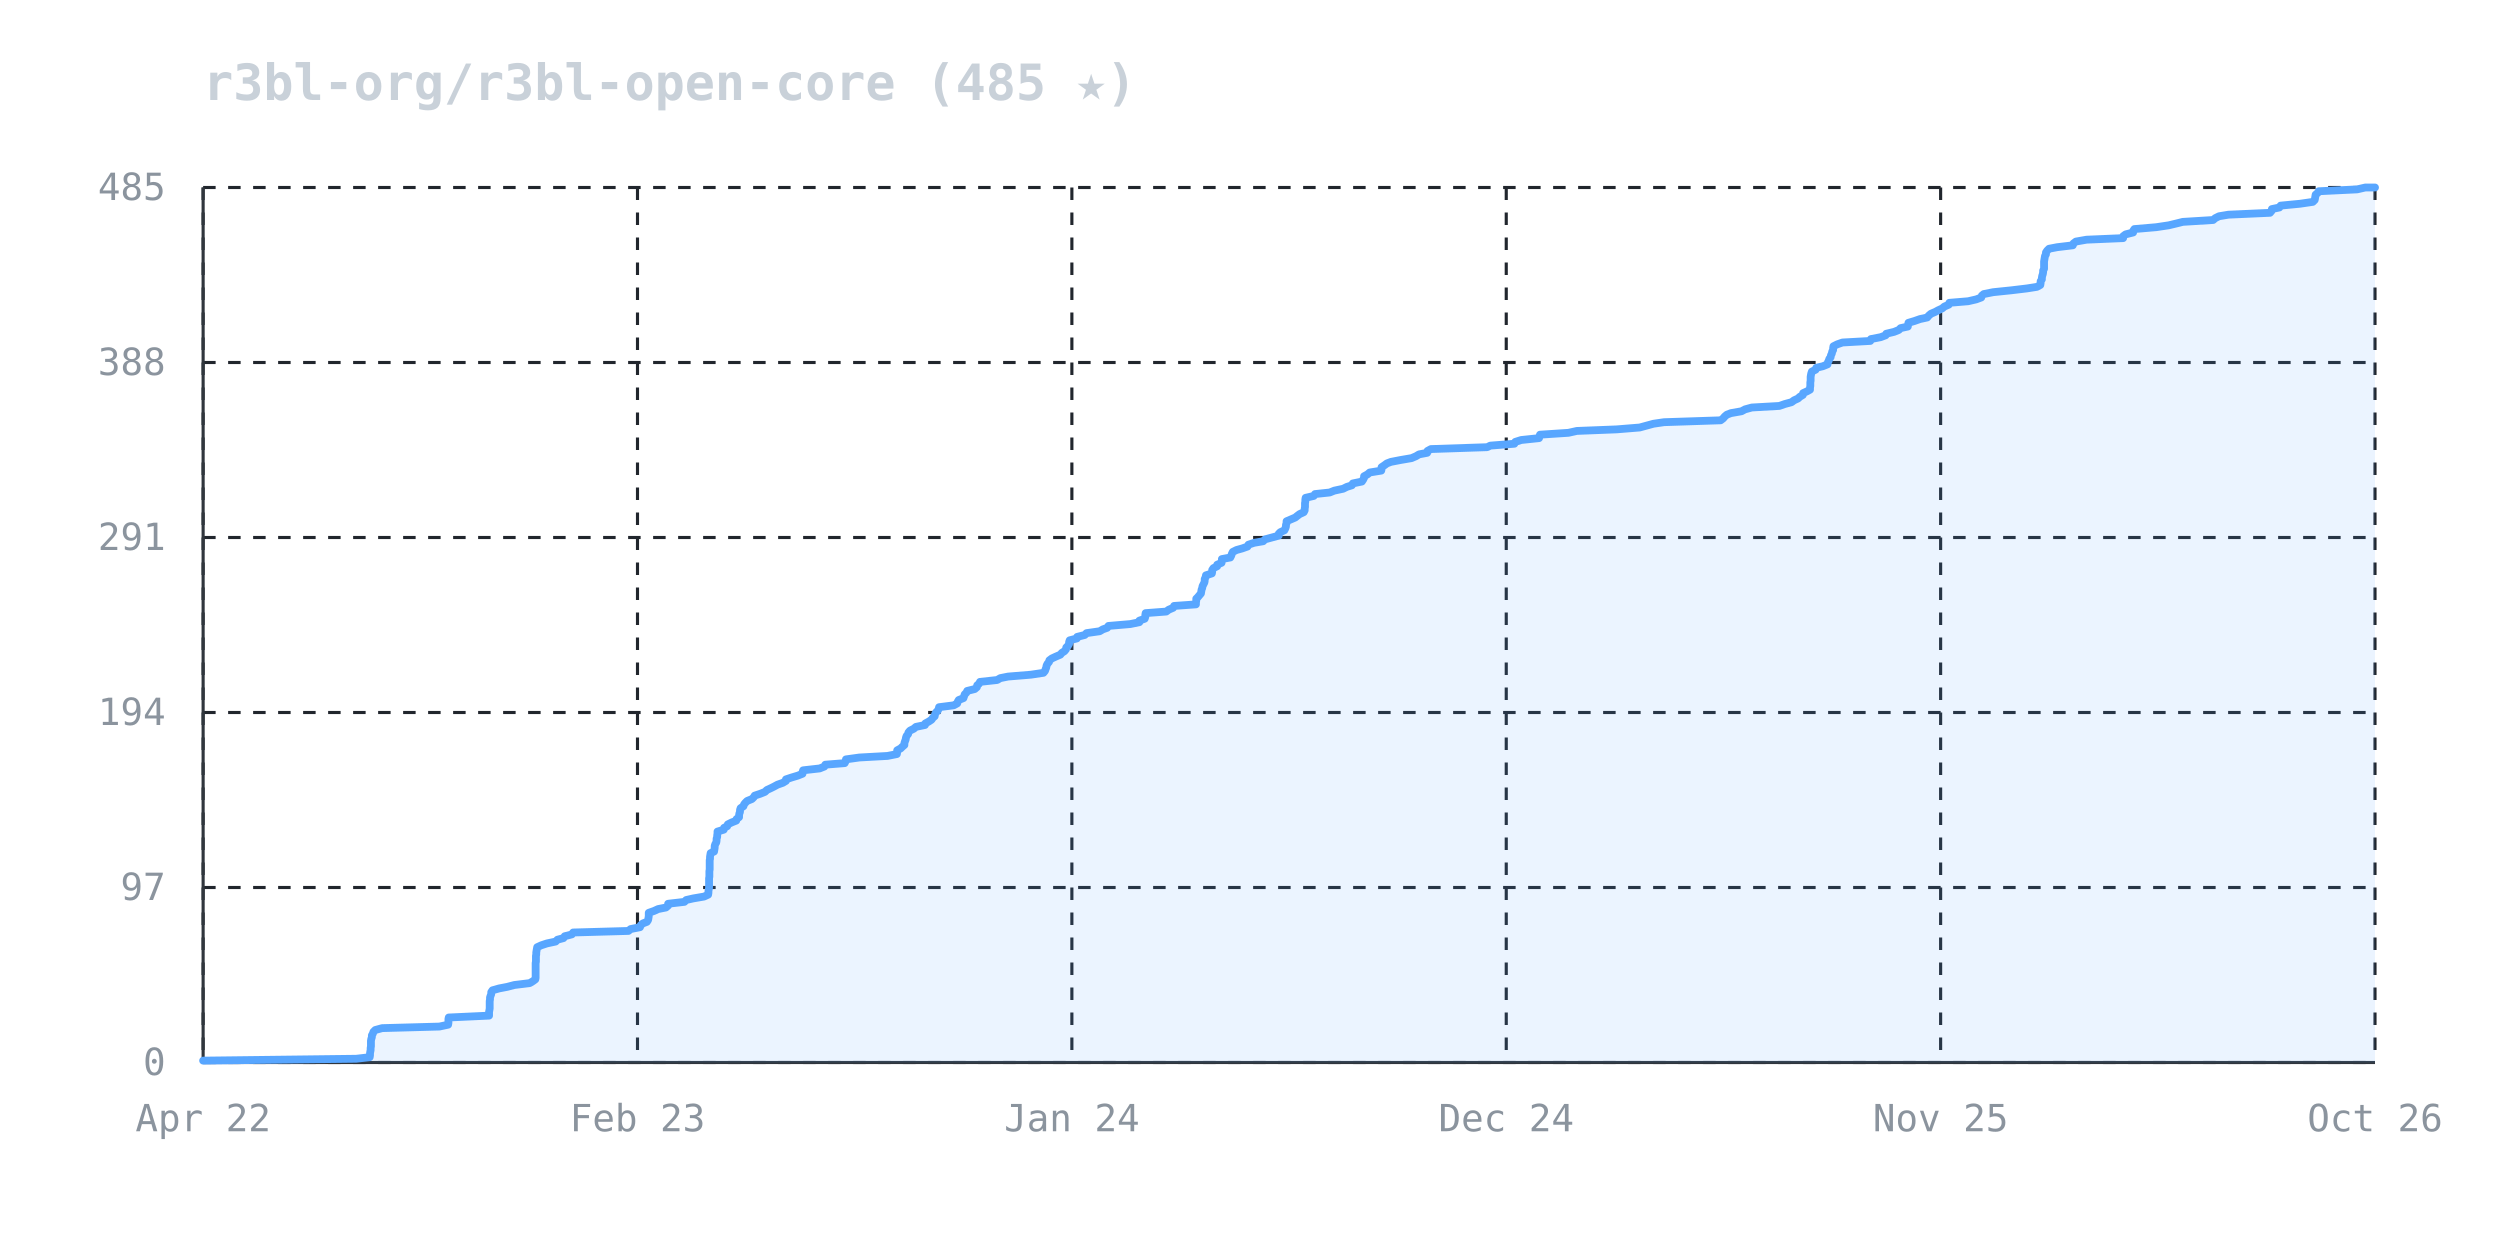
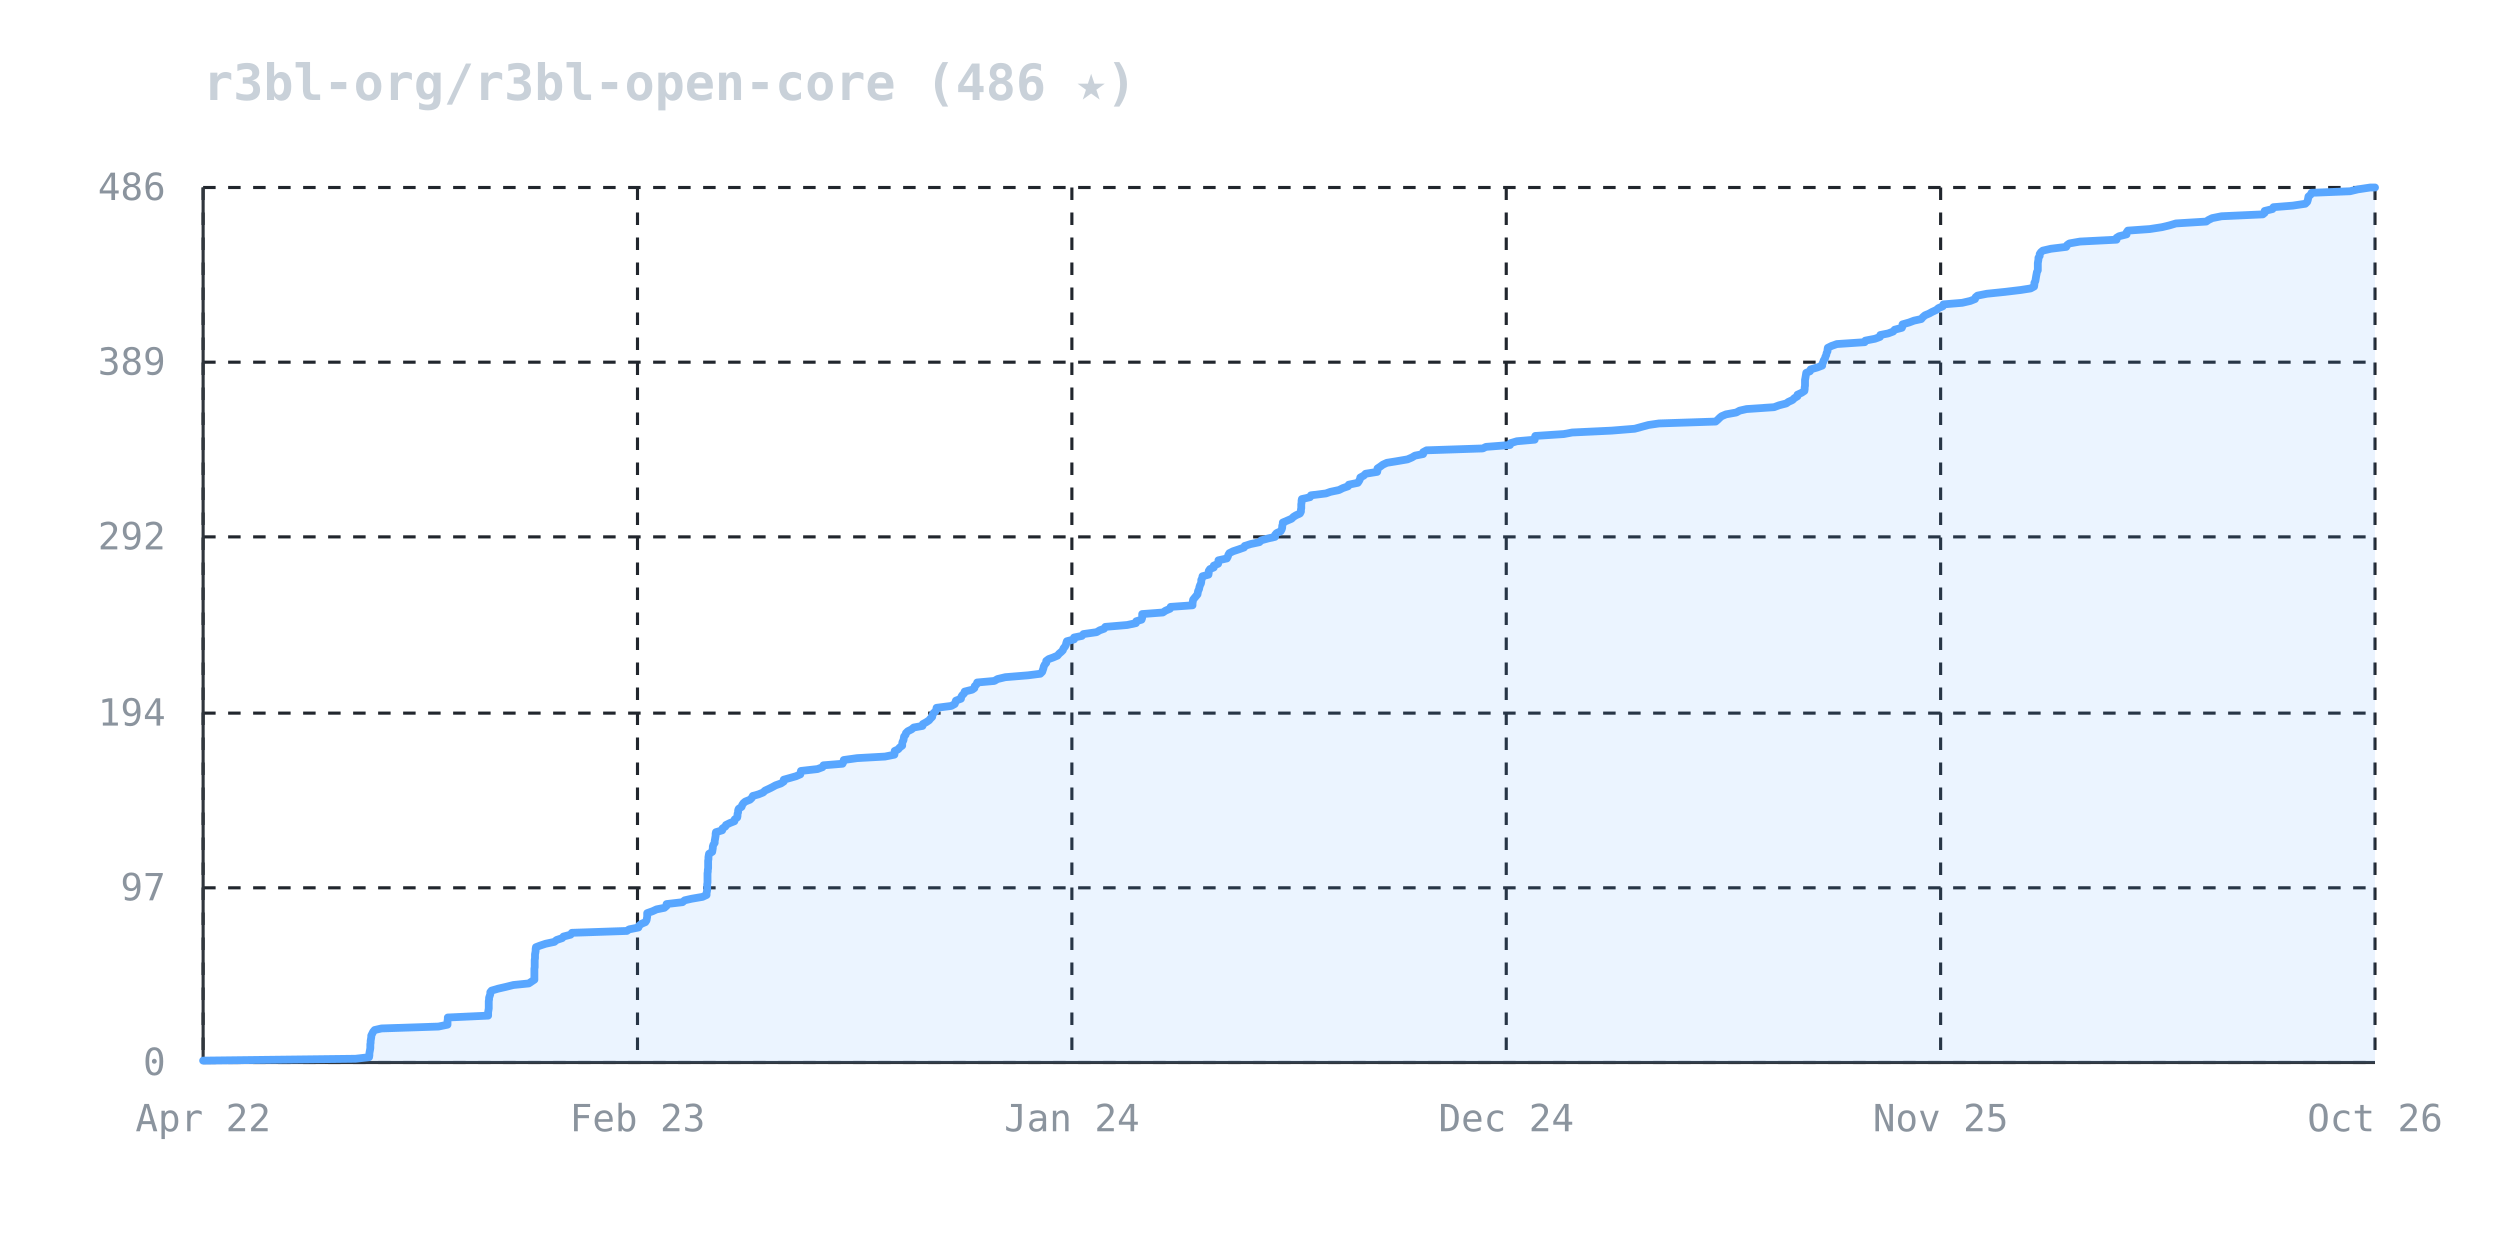
<svg xmlns="http://www.w3.org/2000/svg" viewBox="0 0 800 400" width="100%" height="100%" style="background-color: #0d1117; font-family: Iosevka, 'JetBrains Mono', 'Fira Code', 'Cascadia Code', ui-monospace, SFMono-Regular, Menlo, Monaco, Consolas, monospace;">
  <style>
    .title { fill: #c9d1d9; font-size: 16px; font-weight: 600; font-family: Iosevka, 'JetBrains Mono', 'Fira Code', 'Cascadia Code', ui-monospace, SFMono-Regular, Menlo, Monaco, Consolas, monospace; }
    .axis-line { stroke: #30363d; stroke-width: 1; }
    .line-path { fill: none; stroke: #58a6ff; stroke-width: 2.5; stroke-linejoin: round; stroke-linecap: round; }
    .area-path { fill: #58a6ff; fill-opacity: 0.12; }
  </style>
-   <text x="65" y="32" class="title">r3bl-org/r3bl-open-core (485 ★)</text>
+   <text x="65" y="32" class="title">r3bl-org/r3bl-open-core (486 ★)</text>
  <g id="grid">
    <line x1="65" y1="340.0" x2="760" y2="340.0" stroke="#21262d" stroke-dasharray="4,4" />
    <text x="53" y="344.0" fill="#8b949e" font-size="12" text-anchor="end" font-family="Iosevka, 'JetBrains Mono', 'Fira Code', 'Cascadia Code', ui-monospace, SFMono-Regular, Menlo, Monaco, Consolas, monospace">0</text>
-     <line x1="65" y1="284.0" x2="760" y2="284.0" stroke="#21262d" stroke-dasharray="4,4" />
-     <text x="53" y="288.0" fill="#8b949e" font-size="12" text-anchor="end" font-family="Iosevka, 'JetBrains Mono', 'Fira Code', 'Cascadia Code', ui-monospace, SFMono-Regular, Menlo, Monaco, Consolas, monospace">97</text>
-     <line x1="65" y1="228.0" x2="760" y2="228.0" stroke="#21262d" stroke-dasharray="4,4" />
-     <text x="53" y="232.0" fill="#8b949e" font-size="12" text-anchor="end" font-family="Iosevka, 'JetBrains Mono', 'Fira Code', 'Cascadia Code', ui-monospace, SFMono-Regular, Menlo, Monaco, Consolas, monospace">194</text>
-     <line x1="65" y1="172.0" x2="760" y2="172.0" stroke="#21262d" stroke-dasharray="4,4" />
-     <text x="53" y="176.0" fill="#8b949e" font-size="12" text-anchor="end" font-family="Iosevka, 'JetBrains Mono', 'Fira Code', 'Cascadia Code', ui-monospace, SFMono-Regular, Menlo, Monaco, Consolas, monospace">291</text>
-     <line x1="65" y1="116.0" x2="760" y2="116.0" stroke="#21262d" stroke-dasharray="4,4" />
-     <text x="53" y="120.0" fill="#8b949e" font-size="12" text-anchor="end" font-family="Iosevka, 'JetBrains Mono', 'Fira Code', 'Cascadia Code', ui-monospace, SFMono-Regular, Menlo, Monaco, Consolas, monospace">388</text>
+     <line x1="65" y1="284.1" x2="760" y2="284.1" stroke="#21262d" stroke-dasharray="4,4" />
+     <text x="53" y="288.1" fill="#8b949e" font-size="12" text-anchor="end" font-family="Iosevka, 'JetBrains Mono', 'Fira Code', 'Cascadia Code', ui-monospace, SFMono-Regular, Menlo, Monaco, Consolas, monospace">97</text>
+     <line x1="65" y1="228.2" x2="760" y2="228.2" stroke="#21262d" stroke-dasharray="4,4" />
+     <text x="53" y="232.2" fill="#8b949e" font-size="12" text-anchor="end" font-family="Iosevka, 'JetBrains Mono', 'Fira Code', 'Cascadia Code', ui-monospace, SFMono-Regular, Menlo, Monaco, Consolas, monospace">194</text>
+     <line x1="65" y1="171.8" x2="760" y2="171.8" stroke="#21262d" stroke-dasharray="4,4" />
+     <text x="53" y="175.8" fill="#8b949e" font-size="12" text-anchor="end" font-family="Iosevka, 'JetBrains Mono', 'Fira Code', 'Cascadia Code', ui-monospace, SFMono-Regular, Menlo, Monaco, Consolas, monospace">292</text>
+     <line x1="65" y1="115.9" x2="760" y2="115.9" stroke="#21262d" stroke-dasharray="4,4" />
+     <text x="53" y="119.9" fill="#8b949e" font-size="12" text-anchor="end" font-family="Iosevka, 'JetBrains Mono', 'Fira Code', 'Cascadia Code', ui-monospace, SFMono-Regular, Menlo, Monaco, Consolas, monospace">389</text>
    <line x1="65" y1="60.0" x2="760" y2="60.0" stroke="#21262d" stroke-dasharray="4,4" />
-     <text x="53" y="64.0" fill="#8b949e" font-size="12" text-anchor="end" font-family="Iosevka, 'JetBrains Mono', 'Fira Code', 'Cascadia Code', ui-monospace, SFMono-Regular, Menlo, Monaco, Consolas, monospace">485</text>
+     <text x="53" y="64.0" fill="#8b949e" font-size="12" text-anchor="end" font-family="Iosevka, 'JetBrains Mono', 'Fira Code', 'Cascadia Code', ui-monospace, SFMono-Regular, Menlo, Monaco, Consolas, monospace">486</text>
    <line x1="65.0" y1="60" x2="65.0" y2="340" stroke="#21262d" stroke-dasharray="4,4" />
    <text x="65.0" y="362.0" fill="#8b949e" font-size="12" text-anchor="middle" font-family="Iosevka, 'JetBrains Mono', 'Fira Code', 'Cascadia Code', ui-monospace, SFMono-Regular, Menlo, Monaco, Consolas, monospace">Apr 22</text>
    <line x1="204.0" y1="60" x2="204.0" y2="340" stroke="#21262d" stroke-dasharray="4,4" />
    <text x="204.0" y="362.0" fill="#8b949e" font-size="12" text-anchor="middle" font-family="Iosevka, 'JetBrains Mono', 'Fira Code', 'Cascadia Code', ui-monospace, SFMono-Regular, Menlo, Monaco, Consolas, monospace">Feb 23</text>
    <line x1="343.0" y1="60" x2="343.0" y2="340" stroke="#21262d" stroke-dasharray="4,4" />
    <text x="343.0" y="362.0" fill="#8b949e" font-size="12" text-anchor="middle" font-family="Iosevka, 'JetBrains Mono', 'Fira Code', 'Cascadia Code', ui-monospace, SFMono-Regular, Menlo, Monaco, Consolas, monospace">Jan 24</text>
    <line x1="482.0" y1="60" x2="482.0" y2="340" stroke="#21262d" stroke-dasharray="4,4" />
    <text x="482.0" y="362.0" fill="#8b949e" font-size="12" text-anchor="middle" font-family="Iosevka, 'JetBrains Mono', 'Fira Code', 'Cascadia Code', ui-monospace, SFMono-Regular, Menlo, Monaco, Consolas, monospace">Dec 24</text>
    <line x1="621.0" y1="60" x2="621.0" y2="340" stroke="#21262d" stroke-dasharray="4,4" />
    <text x="621.0" y="362.0" fill="#8b949e" font-size="12" text-anchor="middle" font-family="Iosevka, 'JetBrains Mono', 'Fira Code', 'Cascadia Code', ui-monospace, SFMono-Regular, Menlo, Monaco, Consolas, monospace">Nov 25</text>
    <line x1="760.0" y1="60" x2="760.0" y2="340" stroke="#21262d" stroke-dasharray="4,4" />
    <text x="760.0" y="362.0" fill="#8b949e" font-size="12" text-anchor="middle" font-family="Iosevka, 'JetBrains Mono', 'Fira Code', 'Cascadia Code', ui-monospace, SFMono-Regular, Menlo, Monaco, Consolas, monospace">Oct 26</text>
  </g>
  <line x1="65" y1="340" x2="760" y2="340" class="axis-line" />
  <line x1="65" y1="60" x2="65" y2="340" class="axis-line" />
-   <polygon points="65.0,340.0 65.0,339.4 114.0,338.8 118.3,338.3 118.4,337.7 118.4,337.1 118.5,336.5 118.6,336.0 118.6,335.4 118.7,334.8 118.7,334.2 118.7,333.6 118.7,333.1 118.8,332.5 119.0,331.9 119.0,331.3 119.3,330.8 119.5,330.2 120.1,329.6 122.3,329.0 140.6,328.5 143.4,327.9 143.5,327.3 143.5,326.7 143.5,326.1 143.6,325.6 156.5,325.0 156.5,324.4 156.5,323.8 156.6,323.3 156.7,322.7 156.7,322.1 156.7,321.5 156.7,320.9 156.7,320.4 156.8,319.8 156.8,319.2 157.0,318.6 157.2,318.1 157.2,317.5 157.6,316.9 159.7,316.3 162.3,315.8 164.6,315.2 169.5,314.6 170.5,314.0 171.3,313.4 171.4,312.9 171.4,312.3 171.4,311.7 171.4,311.1 171.4,310.6 171.4,310.0 171.4,309.4 171.4,308.8 171.4,308.2 171.5,307.7 171.5,307.1 171.5,306.5 171.5,305.9 171.6,305.4 171.6,304.8 171.7,304.2 171.8,303.6 171.9,303.1 173.2,302.5 175.0,301.9 177.8,301.3 178.4,300.7 180.3,300.2 180.7,299.6 183.0,299.0 183.4,298.4 201.1,297.9 201.8,297.3 204.8,296.7 205.0,296.1 205.7,295.5 207.0,295.0 207.4,294.4 207.5,293.8 207.6,293.2 207.6,292.7 207.6,292.1 209.3,291.5 210.6,290.9 213.1,290.4 213.8,289.8 213.8,289.2 219.0,288.6 219.6,288.0 221.8,287.5 225.3,286.9 226.6,286.3 226.7,285.7 226.7,285.2 226.8,284.6 226.9,284.0 226.9,283.4 226.9,282.8 226.9,282.3 226.9,281.7 226.9,281.1 227.0,280.5 227.0,280.0 227.0,279.4 227.0,278.8 227.1,278.2 227.1,277.6 227.1,277.1 227.1,276.5 227.1,275.9 227.1,275.3 227.2,274.8 227.2,274.2 227.3,273.6 227.4,273.0 228.5,272.5 228.6,271.9 228.7,271.3 228.7,270.7 228.9,270.1 229.2,269.6 229.3,269.0 229.3,268.4 229.5,267.8 229.5,267.3 229.6,266.7 229.6,266.1 231.6,265.5 231.7,264.9 232.7,264.4 232.9,263.8 234.1,263.2 235.6,262.6 235.7,262.1 236.5,261.5 236.5,260.9 236.6,260.3 236.8,259.8 236.8,259.2 237.0,258.6 237.9,258.0 238.1,257.4 238.5,256.9 239.1,256.3 240.6,255.7 241.2,255.1 241.5,254.6 243.3,254.0 244.8,253.4 245.4,252.8 246.7,252.2 247.7,251.7 248.8,251.1 250.5,250.5 251.5,249.9 251.5,249.4 253.3,248.8 255.3,248.2 256.8,247.6 256.8,247.1 257.0,246.5 262.3,245.9 263.8,245.3 264.1,244.7 270.3,244.2 270.6,243.6 270.7,243.0 275.0,242.4 284.0,241.9 287.0,241.3 287.1,240.7 287.1,240.1 288.2,239.5 288.7,239.0 289.4,238.4 289.4,237.8 289.6,237.2 289.8,236.7 289.9,236.1 290.1,235.5 290.6,234.9 290.7,234.4 291.2,233.8 292.4,233.2 293.1,232.6 296.0,232.0 296.1,231.5 297.2,230.9 298.1,230.3 298.5,229.7 299.1,229.2 299.2,228.6 299.5,228.0 300.1,227.4 300.4,226.8 300.5,226.3 305.2,225.7 306.3,225.1 306.5,224.5 306.8,224.0 308.3,223.4 308.5,222.8 308.7,222.2 309.3,221.6 309.5,221.1 311.9,220.5 312.6,219.9 312.7,219.3 313.3,218.8 313.6,218.2 319.1,217.6 320.1,217.0 322.6,216.5 329.9,215.9 333.9,215.3 334.4,214.7 334.6,214.1 334.8,213.6 334.9,213.0 335.2,212.4 335.7,211.8 335.8,211.3 336.6,210.7 337.9,210.1 339.3,209.5 339.8,208.9 340.6,208.4 341.1,207.8 341.2,207.2 341.8,206.6 342.1,206.1 342.1,205.5 342.3,204.9 344.6,204.3 344.7,203.8 347.1,203.2 347.7,202.6 351.9,202.0 352.9,201.4 354.3,200.9 354.7,200.3 361.7,199.7 364.6,199.1 364.6,198.6 366.3,198.0 366.5,197.4 366.5,196.8 366.6,196.2 373.2,195.7 374.0,195.1 375.4,194.5 375.7,193.9 382.7,193.4 382.7,192.8 382.8,192.2 382.8,191.6 383.3,191.1 383.8,190.5 384.3,189.9 384.4,189.3 384.5,188.7 384.7,188.2 384.8,187.6 385.1,187.0 385.4,186.4 385.5,185.9 385.5,185.3 385.8,184.7 385.9,184.1 387.8,183.5 387.9,183.0 387.9,182.4 388.3,181.8 389.5,181.2 389.5,180.7 390.9,180.1 391.0,179.5 391.0,178.9 393.7,178.4 394.0,177.8 394.2,177.2 394.5,176.6 395.7,176.0 397.5,175.5 399.2,174.9 399.5,174.3 401.3,173.7 404.2,173.2 404.8,172.6 407.0,172.0 409.2,171.4 409.2,170.8 409.7,170.3 411.0,169.7 411.3,169.1 411.5,168.5 411.5,168.0 411.7,167.4 411.7,166.8 413.1,166.2 414.5,165.6 415.1,165.1 415.9,164.5 417.2,163.9 417.5,163.3 417.5,162.8 417.6,162.2 417.6,161.6 417.6,161.0 417.7,160.5 417.7,159.9 417.8,159.3 420.4,158.7 420.8,158.1 425.5,157.6 427.0,157.0 429.8,156.4 431.0,155.8 432.6,155.3 432.9,154.7 435.8,154.1 436.2,153.5 436.5,152.9 436.5,152.4 437.6,151.8 438.3,151.2 442.0,150.6 442.1,150.1 442.1,149.5 443.0,148.9 443.8,148.3 445.1,147.8 448.2,147.2 451.7,146.6 453.1,146.0 454.1,145.4 456.7,144.9 456.8,144.3 457.9,143.7 475.9,143.1 476.9,142.6 484.6,142.0 484.9,141.4 486.8,140.8 492.5,140.2 492.6,139.7 492.8,139.1 501.9,138.5 504.6,137.9 517.3,137.4 524.7,136.8 526.9,136.2 529.1,135.6 532.5,135.1 550.6,134.5 551.4,133.9 551.9,133.3 552.6,132.7 553.9,132.2 557.3,131.6 558.4,131.0 560.6,130.4 569.4,129.9 571.1,129.3 573.3,128.7 574.1,128.1 575.4,127.5 575.9,127.0 576.9,126.4 577.0,125.8 578.3,125.2 579.2,124.7 579.2,124.1 579.3,123.5 579.3,122.9 579.3,122.4 579.4,121.8 579.4,121.2 579.4,120.6 579.5,120.0 579.6,119.5 579.8,118.9 581.0,118.3 581.2,117.7 583.3,117.2 584.8,116.6 584.9,116.0 585.2,115.4 585.4,114.8 585.8,114.3 585.9,113.7 586.2,113.1 586.3,112.5 586.6,112.0 586.6,111.4 586.7,110.8 587.9,110.2 589.6,109.6 598.5,109.1 598.7,108.5 601.8,107.9 603.4,107.3 603.6,106.8 606.1,106.2 607.6,105.6 608.2,105.0 610.5,104.5 610.6,103.9 610.7,103.3 612.7,102.7 614.4,102.1 616.7,101.6 617.2,101.0 617.9,100.4 619.3,99.8 620.2,99.3 621.5,98.7 622.2,98.1 623.6,97.5 623.8,96.9 629.8,96.4 632.4,95.8 634.0,95.2 634.2,94.6 634.8,94.1 637.8,93.5 643.6,92.9 648.6,92.3 651.8,91.8 652.9,91.2 653.0,90.6 653.0,90.0 653.4,89.4 653.4,88.9 653.5,88.3 653.7,87.7 653.8,87.1 653.8,86.6 654.1,86.0 654.1,85.4 654.1,84.8 654.1,84.2 654.1,83.7 654.2,83.1 654.3,82.5 654.4,81.9 654.7,81.4 654.7,80.8 655.1,80.2 655.7,79.6 658.3,79.1 663.3,78.5 663.5,77.9 664.3,77.3 667.7,76.7 679.4,76.2 679.4,75.6 680.2,75.0 682.6,74.4 682.6,73.9 683.0,73.3 690.0,72.7 694.0,72.1 696.5,71.5 698.5,71.0 708.2,70.4 708.9,69.8 710.1,69.2 713.1,68.7 726.4,68.1 726.9,67.5 727.0,66.9 729.4,66.4 729.8,65.8 736.0,65.2 740.1,64.6 740.7,64.0 740.8,63.5 740.9,62.9 741.0,62.3 741.7,61.7 742.0,61.2 754.3,60.6 756.9,60.0 760.0,60.0 760.0,340.0" class="area-path" />
-   <polyline points="65.0,339.4 114.0,338.8 118.3,338.3 118.4,337.7 118.4,337.1 118.5,336.5 118.6,336.0 118.6,335.4 118.7,334.8 118.7,334.2 118.7,333.6 118.7,333.1 118.8,332.5 119.0,331.9 119.0,331.3 119.3,330.8 119.5,330.2 120.1,329.6 122.3,329.0 140.6,328.5 143.4,327.9 143.5,327.3 143.5,326.7 143.5,326.1 143.6,325.6 156.5,325.0 156.5,324.4 156.5,323.8 156.6,323.3 156.7,322.7 156.7,322.1 156.7,321.5 156.7,320.9 156.7,320.4 156.8,319.8 156.8,319.2 157.0,318.6 157.2,318.1 157.2,317.5 157.6,316.9 159.7,316.3 162.3,315.8 164.6,315.2 169.5,314.6 170.5,314.0 171.3,313.4 171.4,312.9 171.4,312.3 171.4,311.7 171.4,311.1 171.4,310.6 171.4,310.0 171.4,309.4 171.4,308.8 171.4,308.2 171.5,307.7 171.5,307.1 171.5,306.5 171.5,305.9 171.6,305.4 171.6,304.8 171.7,304.2 171.8,303.6 171.9,303.1 173.2,302.5 175.0,301.9 177.8,301.3 178.4,300.7 180.3,300.2 180.7,299.6 183.0,299.0 183.4,298.4 201.1,297.9 201.8,297.3 204.8,296.7 205.0,296.1 205.7,295.5 207.0,295.0 207.4,294.4 207.5,293.8 207.6,293.2 207.6,292.7 207.6,292.1 209.3,291.5 210.6,290.9 213.1,290.4 213.8,289.8 213.8,289.2 219.0,288.6 219.6,288.0 221.8,287.5 225.3,286.9 226.6,286.3 226.7,285.7 226.7,285.2 226.8,284.6 226.9,284.0 226.9,283.4 226.9,282.8 226.9,282.3 226.9,281.7 226.9,281.1 227.0,280.5 227.0,280.0 227.0,279.4 227.0,278.8 227.1,278.2 227.1,277.6 227.1,277.1 227.1,276.5 227.1,275.9 227.1,275.3 227.2,274.8 227.2,274.2 227.3,273.6 227.4,273.0 228.5,272.5 228.6,271.9 228.7,271.3 228.7,270.7 228.9,270.1 229.2,269.6 229.3,269.0 229.3,268.4 229.5,267.8 229.5,267.3 229.6,266.7 229.6,266.1 231.6,265.5 231.7,264.9 232.7,264.4 232.9,263.8 234.1,263.2 235.6,262.6 235.7,262.1 236.5,261.5 236.5,260.9 236.6,260.3 236.8,259.8 236.8,259.2 237.0,258.6 237.9,258.0 238.1,257.4 238.5,256.9 239.1,256.3 240.6,255.7 241.2,255.1 241.5,254.6 243.3,254.0 244.8,253.4 245.4,252.8 246.7,252.2 247.7,251.7 248.8,251.1 250.5,250.5 251.5,249.9 251.5,249.4 253.3,248.8 255.3,248.2 256.8,247.6 256.8,247.1 257.0,246.5 262.3,245.9 263.8,245.3 264.1,244.7 270.3,244.2 270.6,243.6 270.7,243.0 275.0,242.4 284.0,241.9 287.0,241.3 287.1,240.7 287.1,240.1 288.2,239.5 288.7,239.0 289.4,238.4 289.4,237.8 289.6,237.2 289.8,236.7 289.9,236.1 290.1,235.5 290.6,234.9 290.7,234.4 291.2,233.8 292.4,233.2 293.1,232.6 296.0,232.0 296.1,231.5 297.2,230.9 298.1,230.3 298.5,229.7 299.1,229.2 299.2,228.6 299.5,228.0 300.1,227.4 300.4,226.8 300.5,226.3 305.2,225.7 306.3,225.1 306.5,224.5 306.8,224.0 308.3,223.4 308.5,222.8 308.7,222.2 309.3,221.6 309.5,221.1 311.9,220.5 312.6,219.9 312.7,219.3 313.3,218.8 313.6,218.2 319.1,217.6 320.1,217.0 322.6,216.5 329.9,215.9 333.9,215.3 334.4,214.7 334.6,214.1 334.8,213.6 334.9,213.0 335.2,212.4 335.7,211.8 335.8,211.3 336.6,210.7 337.9,210.1 339.3,209.5 339.8,208.9 340.6,208.4 341.1,207.8 341.2,207.2 341.8,206.6 342.1,206.1 342.1,205.5 342.3,204.9 344.6,204.3 344.7,203.8 347.1,203.2 347.7,202.6 351.9,202.0 352.9,201.4 354.3,200.9 354.7,200.3 361.7,199.7 364.6,199.1 364.6,198.6 366.3,198.0 366.5,197.4 366.5,196.8 366.6,196.2 373.2,195.7 374.0,195.1 375.4,194.5 375.7,193.9 382.7,193.4 382.7,192.8 382.8,192.2 382.8,191.6 383.3,191.1 383.8,190.5 384.3,189.9 384.4,189.3 384.5,188.7 384.7,188.2 384.8,187.6 385.1,187.0 385.4,186.4 385.5,185.9 385.5,185.3 385.8,184.7 385.9,184.1 387.8,183.5 387.9,183.0 387.9,182.4 388.3,181.8 389.5,181.2 389.5,180.7 390.9,180.1 391.0,179.5 391.0,178.9 393.7,178.4 394.0,177.8 394.2,177.2 394.5,176.6 395.7,176.0 397.5,175.5 399.2,174.9 399.5,174.3 401.3,173.7 404.2,173.2 404.8,172.6 407.0,172.0 409.2,171.4 409.2,170.8 409.7,170.3 411.0,169.7 411.3,169.1 411.5,168.5 411.5,168.0 411.7,167.4 411.7,166.8 413.1,166.2 414.5,165.6 415.1,165.1 415.9,164.5 417.2,163.9 417.5,163.3 417.5,162.8 417.6,162.2 417.6,161.6 417.6,161.0 417.7,160.5 417.7,159.9 417.8,159.3 420.4,158.7 420.8,158.1 425.5,157.6 427.0,157.0 429.8,156.4 431.0,155.8 432.6,155.3 432.9,154.7 435.8,154.1 436.2,153.5 436.5,152.9 436.5,152.4 437.6,151.8 438.3,151.2 442.0,150.6 442.1,150.1 442.1,149.5 443.0,148.9 443.8,148.3 445.1,147.8 448.2,147.2 451.7,146.6 453.1,146.0 454.1,145.4 456.7,144.9 456.8,144.3 457.9,143.7 475.9,143.1 476.9,142.6 484.6,142.0 484.9,141.4 486.8,140.8 492.5,140.2 492.6,139.7 492.8,139.1 501.9,138.5 504.6,137.9 517.3,137.4 524.7,136.8 526.9,136.2 529.1,135.6 532.5,135.1 550.6,134.5 551.4,133.9 551.9,133.3 552.6,132.7 553.9,132.2 557.3,131.6 558.4,131.0 560.6,130.4 569.4,129.9 571.1,129.3 573.3,128.7 574.1,128.1 575.4,127.5 575.9,127.0 576.9,126.4 577.0,125.8 578.3,125.2 579.2,124.7 579.2,124.1 579.3,123.5 579.3,122.9 579.3,122.4 579.4,121.8 579.4,121.2 579.4,120.6 579.5,120.0 579.6,119.5 579.8,118.9 581.0,118.3 581.2,117.7 583.3,117.2 584.8,116.6 584.9,116.0 585.2,115.4 585.4,114.8 585.8,114.3 585.9,113.7 586.2,113.1 586.3,112.5 586.6,112.0 586.6,111.4 586.7,110.8 587.9,110.2 589.6,109.6 598.5,109.1 598.7,108.5 601.8,107.9 603.4,107.3 603.6,106.8 606.1,106.2 607.6,105.6 608.2,105.0 610.5,104.5 610.6,103.9 610.7,103.3 612.7,102.7 614.4,102.1 616.7,101.6 617.2,101.0 617.9,100.4 619.3,99.8 620.2,99.3 621.5,98.7 622.2,98.1 623.6,97.5 623.8,96.9 629.8,96.4 632.4,95.8 634.0,95.2 634.2,94.6 634.8,94.1 637.8,93.5 643.6,92.9 648.6,92.3 651.8,91.8 652.9,91.2 653.0,90.6 653.0,90.0 653.4,89.4 653.4,88.9 653.5,88.3 653.7,87.7 653.8,87.1 653.8,86.6 654.1,86.0 654.1,85.4 654.1,84.8 654.1,84.2 654.1,83.7 654.2,83.1 654.3,82.5 654.4,81.9 654.7,81.4 654.7,80.8 655.1,80.2 655.7,79.6 658.3,79.1 663.3,78.5 663.5,77.9 664.3,77.3 667.7,76.7 679.4,76.2 679.4,75.6 680.2,75.0 682.6,74.4 682.6,73.9 683.0,73.3 690.0,72.7 694.0,72.1 696.5,71.5 698.5,71.0 708.2,70.4 708.9,69.8 710.1,69.2 713.1,68.7 726.4,68.1 726.9,67.5 727.0,66.9 729.4,66.4 729.8,65.8 736.0,65.2 740.1,64.6 740.7,64.0 740.8,63.5 740.9,62.9 741.0,62.3 741.7,61.7 742.0,61.2 754.3,60.6 756.9,60.0 760.0,60.0" class="line-path" />
+   <polygon points="65.0,340.0 65.0,339.4 113.8,338.8 118.1,338.3 118.2,337.7 118.2,337.1 118.3,336.5 118.4,336.0 118.5,335.4 118.5,334.8 118.5,334.2 118.6,333.7 118.6,333.1 118.7,332.5 118.8,331.9 118.8,331.4 119.1,330.8 119.4,330.2 119.9,329.6 122.1,329.1 140.3,328.5 143.2,327.9 143.2,327.3 143.2,326.7 143.3,326.2 143.3,325.6 156.2,325.0 156.2,324.4 156.2,323.9 156.3,323.3 156.4,322.7 156.4,322.1 156.4,321.6 156.4,321.0 156.4,320.4 156.5,319.8 156.5,319.3 156.7,318.7 156.9,318.1 156.9,317.5 157.3,317.0 159.3,316.4 161.9,315.8 164.3,315.2 169.2,314.7 170.1,314.1 171.0,313.5 171.0,312.9 171.0,312.3 171.0,311.8 171.0,311.2 171.0,310.6 171.0,310.0 171.1,309.5 171.1,308.9 171.1,308.3 171.1,307.7 171.1,307.2 171.2,306.6 171.2,306.0 171.2,305.4 171.3,304.9 171.4,304.3 171.4,303.7 171.5,303.1 172.8,302.6 174.6,302.0 177.4,301.4 178.1,300.8 179.9,300.2 180.3,299.7 182.6,299.1 183.0,298.5 200.6,297.9 201.3,297.4 204.3,296.8 204.5,296.2 205.3,295.6 206.5,295.1 206.9,294.5 207.0,293.9 207.1,293.3 207.1,292.8 207.1,292.2 208.8,291.6 210.1,291.0 212.6,290.5 213.3,289.9 213.3,289.3 218.4,288.7 219.1,288.1 221.3,287.6 224.8,287.0 226.1,286.4 226.1,285.8 226.2,285.3 226.3,284.7 226.3,284.1 226.3,283.5 226.3,283.0 226.4,282.4 226.4,281.8 226.4,281.2 226.4,280.7 226.4,280.1 226.4,279.5 226.5,278.9 226.5,278.4 226.6,277.8 226.6,277.2 226.6,276.6 226.6,276.0 226.6,275.5 226.7,274.9 226.7,274.3 226.8,273.7 226.9,273.2 227.9,272.6 228.0,272.0 228.1,271.4 228.1,270.9 228.3,270.3 228.7,269.7 228.7,269.1 228.8,268.6 228.9,268.0 229.0,267.4 229.0,266.8 229.1,266.3 231.1,265.7 231.2,265.1 232.1,264.5 232.3,264.0 233.5,263.4 235.0,262.8 235.1,262.2 235.9,261.6 236.0,261.1 236.0,260.5 236.2,259.9 236.2,259.3 236.4,258.8 237.3,258.2 237.5,257.6 237.9,257.0 238.5,256.5 240.0,255.9 240.6,255.3 240.9,254.7 242.7,254.2 244.2,253.6 244.8,253.0 246.1,252.4 247.1,251.9 248.2,251.3 249.9,250.7 250.8,250.1 250.8,249.5 252.6,249.0 254.7,248.4 256.1,247.8 256.2,247.2 256.3,246.7 261.6,246.1 263.2,245.5 263.5,244.9 269.6,244.4 269.9,243.8 270.0,243.2 274.3,242.6 283.2,242.1 286.2,241.5 286.3,240.9 286.3,240.3 287.4,239.8 287.9,239.2 288.7,238.6 288.7,238.0 288.8,237.4 289.1,236.9 289.2,236.3 289.3,235.7 289.8,235.1 289.9,234.6 290.5,234.0 291.7,233.4 292.4,232.8 295.2,232.3 295.3,231.7 296.4,231.1 297.3,230.5 297.7,230.0 298.3,229.4 298.4,228.8 298.7,228.2 299.3,227.7 299.6,227.1 299.7,226.5 304.4,225.9 305.5,225.3 305.7,224.8 305.9,224.2 307.5,223.6 307.6,223.0 307.9,222.5 308.5,221.9 308.7,221.3 311.1,220.7 311.8,220.2 311.9,219.6 312.5,219.0 312.7,218.4 318.2,217.9 319.2,217.3 321.7,216.7 329.0,216.1 332.9,215.6 333.5,215.0 333.7,214.4 333.9,213.8 334.0,213.3 334.3,212.7 334.8,212.1 334.8,211.5 335.6,210.9 337.0,210.4 338.4,209.8 338.9,209.2 339.6,208.6 340.1,208.1 340.3,207.5 340.8,206.9 341.1,206.3 341.2,205.8 341.4,205.2 343.7,204.6 343.7,204.0 346.2,203.5 346.7,202.9 350.9,202.3 351.9,201.7 353.3,201.2 353.7,200.6 360.7,200.0 363.5,199.4 363.6,198.8 365.3,198.3 365.5,197.7 365.5,197.1 365.5,196.5 372.1,196.0 373.0,195.4 374.4,194.8 374.6,194.2 381.6,193.7 381.6,193.1 381.7,192.5 381.8,191.9 382.2,191.4 382.7,190.8 383.2,190.2 383.3,189.6 383.4,189.1 383.7,188.5 383.8,187.9 384.0,187.3 384.3,186.7 384.4,186.2 384.4,185.6 384.7,185.0 384.8,184.4 386.7,183.9 386.8,183.3 386.8,182.7 387.2,182.1 388.4,181.6 388.4,181.0 389.8,180.4 389.9,179.8 389.9,179.3 392.6,178.7 392.9,178.1 393.1,177.5 393.4,177.0 394.6,176.4 396.4,175.8 398.1,175.2 398.3,174.7 400.2,174.1 403.0,173.5 403.6,172.9 405.8,172.3 408.0,171.8 408.0,171.2 408.5,170.6 409.8,170.0 410.1,169.5 410.3,168.9 410.3,168.3 410.5,167.7 410.5,167.2 411.9,166.6 413.3,166.0 413.9,165.4 414.7,164.9 416.0,164.3 416.3,163.7 416.3,163.1 416.4,162.6 416.4,162.0 416.4,161.4 416.5,160.8 416.5,160.2 416.6,159.7 419.2,159.1 419.5,158.5 424.3,157.9 425.7,157.4 428.5,156.8 429.7,156.2 431.4,155.6 431.6,155.1 434.5,154.5 434.9,153.9 435.2,153.3 435.3,152.8 436.4,152.2 437.0,151.6 440.7,151.0 440.8,150.5 440.8,149.9 441.7,149.3 442.5,148.7 443.8,148.1 446.9,147.6 450.4,147.0 451.8,146.4 452.8,145.8 455.4,145.3 455.4,144.7 456.5,144.1 474.5,143.5 475.5,143.0 483.2,142.4 483.4,141.8 485.4,141.2 491.1,140.7 491.1,140.1 491.3,139.5 500.4,138.9 503.1,138.4 515.7,137.8 523.1,137.2 525.3,136.6 527.5,136.0 530.9,135.5 549.0,134.9 549.7,134.3 550.3,133.7 550.9,133.2 552.3,132.6 555.6,132.0 556.7,131.4 558.9,130.9 567.7,130.3 569.3,129.7 571.6,129.1 572.3,128.6 573.6,128.0 574.2,127.4 575.2,126.8 575.2,126.3 576.5,125.7 577.4,125.1 577.5,124.5 577.5,124.0 577.6,123.4 577.6,122.8 577.6,122.2 577.6,121.6 577.7,121.1 577.8,120.5 577.9,119.9 578.0,119.3 579.2,118.8 579.4,118.2 581.5,117.6 583.1,117.0 583.1,116.5 583.4,115.9 583.6,115.3 584.0,114.7 584.1,114.2 584.4,113.6 584.5,113.0 584.8,112.4 584.8,111.9 584.9,111.3 586.1,110.7 587.8,110.1 596.7,109.5 596.9,109.0 600.0,108.4 601.6,107.8 601.7,107.2 604.2,106.7 605.8,106.1 606.3,105.5 608.6,104.9 608.8,104.4 608.8,103.8 610.9,103.2 612.5,102.6 614.8,102.1 615.3,101.5 616.0,100.9 617.4,100.3 618.3,99.8 619.6,99.2 620.3,98.6 621.7,98.0 621.9,97.4 627.9,96.9 630.5,96.3 632.0,95.7 632.2,95.1 632.8,94.6 635.8,94.0 641.6,93.4 646.6,92.8 649.8,92.3 650.9,91.7 651.0,91.1 651.0,90.5 651.3,90.0 651.4,89.4 651.5,88.8 651.6,88.2 651.7,87.7 651.8,87.1 652.1,86.5 652.1,85.9 652.1,85.3 652.1,84.8 652.1,84.2 652.2,83.6 652.3,83.0 652.3,82.5 652.7,81.9 652.7,81.3 653.1,80.7 653.7,80.2 656.3,79.6 661.2,79.0 661.5,78.4 662.2,77.9 665.6,77.3 677.3,76.7 677.3,76.1 678.1,75.6 680.5,75.0 680.5,74.4 680.9,73.8 687.9,73.3 691.8,72.7 694.3,72.1 696.3,71.5 706.0,70.9 706.7,70.4 707.9,69.8 710.9,69.2 724.1,68.6 724.7,68.1 724.7,67.5 727.2,66.9 727.5,66.3 733.7,65.8 737.7,65.2 738.3,64.6 738.5,64.0 738.6,63.5 738.7,62.9 739.4,62.3 739.7,61.7 752.0,61.2 754.5,60.6 758.5,60.0 760.0,60.0 760.0,340.0" class="area-path" />
+   <polyline points="65.0,339.4 113.8,338.8 118.1,338.3 118.2,337.7 118.2,337.1 118.3,336.5 118.4,336.0 118.5,335.4 118.5,334.8 118.5,334.2 118.6,333.7 118.6,333.1 118.7,332.5 118.8,331.9 118.8,331.4 119.1,330.8 119.4,330.2 119.9,329.6 122.1,329.1 140.3,328.5 143.2,327.9 143.2,327.3 143.2,326.7 143.3,326.2 143.3,325.6 156.2,325.0 156.2,324.4 156.2,323.9 156.3,323.3 156.4,322.7 156.4,322.1 156.4,321.6 156.4,321.0 156.4,320.4 156.5,319.8 156.5,319.3 156.7,318.7 156.9,318.1 156.9,317.5 157.3,317.0 159.3,316.4 161.9,315.8 164.3,315.2 169.2,314.7 170.1,314.1 171.0,313.5 171.0,312.9 171.0,312.3 171.0,311.8 171.0,311.2 171.0,310.6 171.0,310.0 171.1,309.5 171.1,308.9 171.1,308.3 171.1,307.7 171.1,307.2 171.2,306.6 171.2,306.0 171.2,305.4 171.3,304.9 171.4,304.3 171.4,303.7 171.5,303.1 172.8,302.6 174.6,302.0 177.4,301.4 178.1,300.8 179.9,300.2 180.3,299.7 182.6,299.1 183.0,298.5 200.6,297.9 201.3,297.4 204.3,296.8 204.5,296.2 205.3,295.6 206.5,295.1 206.9,294.5 207.0,293.9 207.1,293.3 207.1,292.8 207.1,292.2 208.8,291.6 210.1,291.0 212.6,290.5 213.3,289.9 213.3,289.3 218.4,288.7 219.1,288.1 221.3,287.6 224.8,287.0 226.1,286.4 226.1,285.8 226.2,285.3 226.3,284.7 226.3,284.1 226.3,283.5 226.3,283.0 226.4,282.4 226.4,281.8 226.4,281.2 226.4,280.7 226.4,280.1 226.4,279.5 226.5,278.9 226.5,278.4 226.6,277.8 226.6,277.2 226.6,276.6 226.6,276.0 226.6,275.5 226.7,274.9 226.7,274.3 226.8,273.7 226.9,273.2 227.9,272.6 228.0,272.0 228.1,271.4 228.1,270.9 228.3,270.3 228.7,269.7 228.7,269.1 228.8,268.6 228.9,268.0 229.0,267.4 229.0,266.8 229.1,266.3 231.1,265.7 231.2,265.1 232.1,264.5 232.3,264.0 233.5,263.4 235.0,262.8 235.1,262.2 235.9,261.6 236.0,261.1 236.0,260.5 236.2,259.9 236.2,259.3 236.4,258.8 237.3,258.2 237.5,257.6 237.9,257.0 238.5,256.5 240.0,255.9 240.6,255.3 240.9,254.7 242.7,254.2 244.2,253.6 244.8,253.0 246.1,252.4 247.1,251.9 248.2,251.3 249.9,250.7 250.8,250.1 250.8,249.5 252.6,249.0 254.7,248.4 256.1,247.8 256.2,247.2 256.3,246.7 261.6,246.1 263.2,245.5 263.5,244.9 269.6,244.4 269.9,243.8 270.0,243.2 274.3,242.6 283.2,242.1 286.2,241.5 286.3,240.9 286.3,240.3 287.4,239.8 287.9,239.2 288.7,238.6 288.7,238.0 288.8,237.4 289.1,236.9 289.2,236.3 289.3,235.7 289.8,235.1 289.9,234.6 290.5,234.0 291.7,233.4 292.4,232.8 295.2,232.3 295.3,231.7 296.4,231.1 297.3,230.5 297.7,230.0 298.3,229.4 298.4,228.8 298.7,228.2 299.3,227.7 299.6,227.1 299.7,226.5 304.4,225.9 305.5,225.3 305.7,224.8 305.9,224.2 307.5,223.6 307.6,223.0 307.9,222.5 308.5,221.9 308.7,221.3 311.1,220.7 311.8,220.2 311.9,219.6 312.5,219.0 312.7,218.4 318.2,217.9 319.2,217.3 321.7,216.7 329.0,216.1 332.9,215.6 333.5,215.0 333.7,214.4 333.9,213.8 334.0,213.3 334.3,212.7 334.8,212.1 334.8,211.5 335.6,210.9 337.0,210.4 338.4,209.8 338.9,209.2 339.6,208.6 340.1,208.1 340.3,207.5 340.8,206.9 341.1,206.3 341.2,205.8 341.4,205.2 343.7,204.6 343.7,204.0 346.2,203.5 346.7,202.9 350.9,202.3 351.9,201.7 353.3,201.2 353.7,200.6 360.7,200.0 363.5,199.4 363.6,198.8 365.3,198.3 365.5,197.7 365.5,197.1 365.5,196.5 372.1,196.0 373.0,195.4 374.4,194.8 374.6,194.2 381.6,193.7 381.6,193.1 381.7,192.5 381.8,191.9 382.2,191.4 382.7,190.8 383.2,190.2 383.3,189.6 383.4,189.1 383.7,188.5 383.8,187.9 384.0,187.3 384.3,186.7 384.4,186.2 384.4,185.6 384.7,185.0 384.8,184.4 386.7,183.9 386.8,183.3 386.8,182.7 387.2,182.1 388.4,181.6 388.4,181.0 389.8,180.4 389.9,179.8 389.9,179.3 392.6,178.7 392.9,178.1 393.1,177.5 393.4,177.0 394.6,176.4 396.4,175.8 398.1,175.2 398.3,174.7 400.2,174.1 403.0,173.5 403.6,172.9 405.8,172.3 408.0,171.8 408.0,171.2 408.5,170.6 409.8,170.0 410.1,169.5 410.3,168.9 410.3,168.3 410.5,167.7 410.5,167.2 411.9,166.6 413.3,166.0 413.9,165.4 414.7,164.9 416.0,164.3 416.3,163.7 416.3,163.1 416.4,162.6 416.4,162.0 416.4,161.4 416.5,160.8 416.5,160.2 416.6,159.7 419.2,159.1 419.5,158.5 424.3,157.9 425.7,157.4 428.5,156.8 429.7,156.2 431.4,155.6 431.6,155.1 434.5,154.5 434.9,153.9 435.2,153.3 435.3,152.8 436.4,152.2 437.0,151.6 440.7,151.0 440.8,150.5 440.8,149.9 441.7,149.3 442.5,148.7 443.8,148.1 446.9,147.6 450.4,147.0 451.8,146.4 452.8,145.8 455.4,145.3 455.4,144.7 456.5,144.1 474.5,143.5 475.5,143.0 483.2,142.4 483.4,141.8 485.4,141.2 491.1,140.7 491.1,140.1 491.3,139.5 500.4,138.9 503.1,138.4 515.7,137.8 523.1,137.2 525.3,136.6 527.5,136.0 530.9,135.5 549.0,134.9 549.7,134.3 550.3,133.7 550.9,133.2 552.3,132.6 555.6,132.0 556.7,131.4 558.9,130.9 567.7,130.3 569.3,129.7 571.6,129.1 572.3,128.6 573.6,128.0 574.2,127.4 575.2,126.8 575.2,126.3 576.5,125.7 577.4,125.1 577.5,124.5 577.5,124.0 577.6,123.4 577.6,122.8 577.6,122.2 577.6,121.6 577.7,121.1 577.8,120.5 577.9,119.9 578.0,119.3 579.2,118.8 579.4,118.2 581.5,117.6 583.1,117.0 583.1,116.5 583.4,115.9 583.6,115.3 584.0,114.7 584.1,114.2 584.4,113.6 584.5,113.0 584.8,112.4 584.8,111.9 584.9,111.3 586.1,110.7 587.8,110.1 596.7,109.5 596.9,109.0 600.0,108.4 601.6,107.8 601.7,107.2 604.2,106.7 605.8,106.1 606.3,105.5 608.6,104.9 608.8,104.4 608.8,103.8 610.9,103.2 612.5,102.6 614.8,102.1 615.3,101.5 616.0,100.9 617.4,100.3 618.3,99.8 619.6,99.2 620.3,98.6 621.7,98.0 621.9,97.4 627.9,96.9 630.5,96.3 632.0,95.7 632.2,95.1 632.8,94.6 635.8,94.0 641.6,93.4 646.6,92.8 649.8,92.3 650.9,91.7 651.0,91.1 651.0,90.5 651.3,90.0 651.4,89.4 651.5,88.8 651.6,88.2 651.7,87.7 651.8,87.1 652.1,86.5 652.1,85.9 652.1,85.3 652.1,84.8 652.1,84.2 652.2,83.6 652.3,83.0 652.3,82.5 652.7,81.9 652.7,81.3 653.1,80.7 653.7,80.2 656.3,79.6 661.2,79.0 661.5,78.4 662.2,77.9 665.6,77.3 677.3,76.7 677.3,76.1 678.1,75.6 680.5,75.0 680.5,74.4 680.9,73.8 687.9,73.3 691.8,72.7 694.3,72.1 696.3,71.5 706.0,70.9 706.7,70.4 707.9,69.8 710.9,69.2 724.1,68.6 724.7,68.1 724.7,67.5 727.2,66.9 727.5,66.3 733.7,65.8 737.7,65.2 738.3,64.6 738.5,64.0 738.6,63.5 738.7,62.9 739.4,62.3 739.7,61.7 752.0,61.2 754.5,60.6 758.5,60.0 760.0,60.0" class="line-path" />
</svg>
